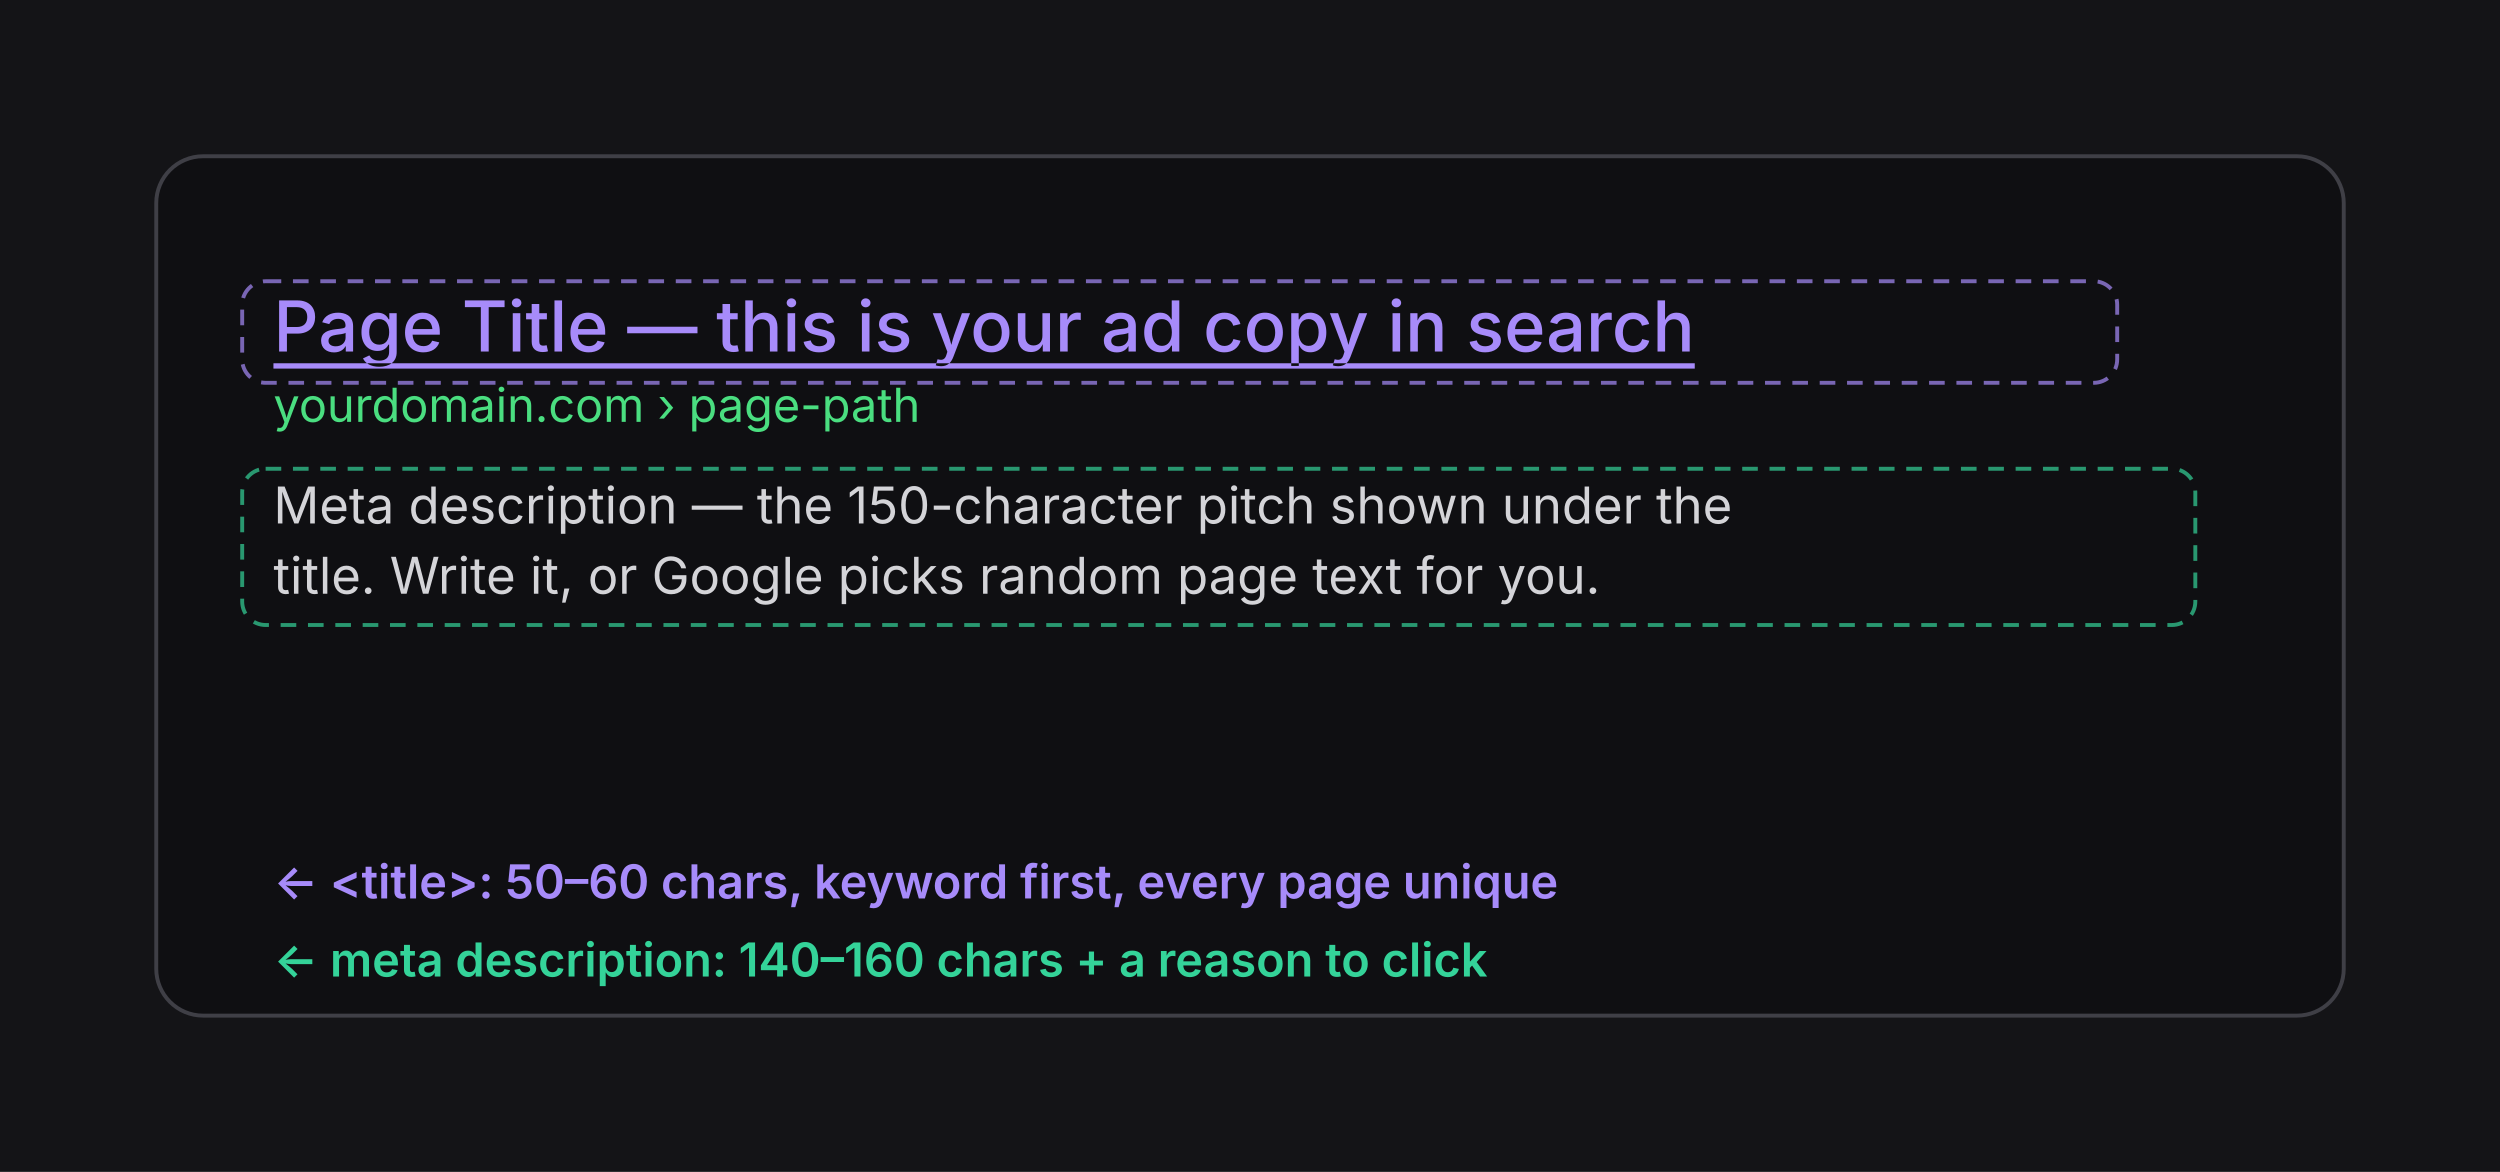
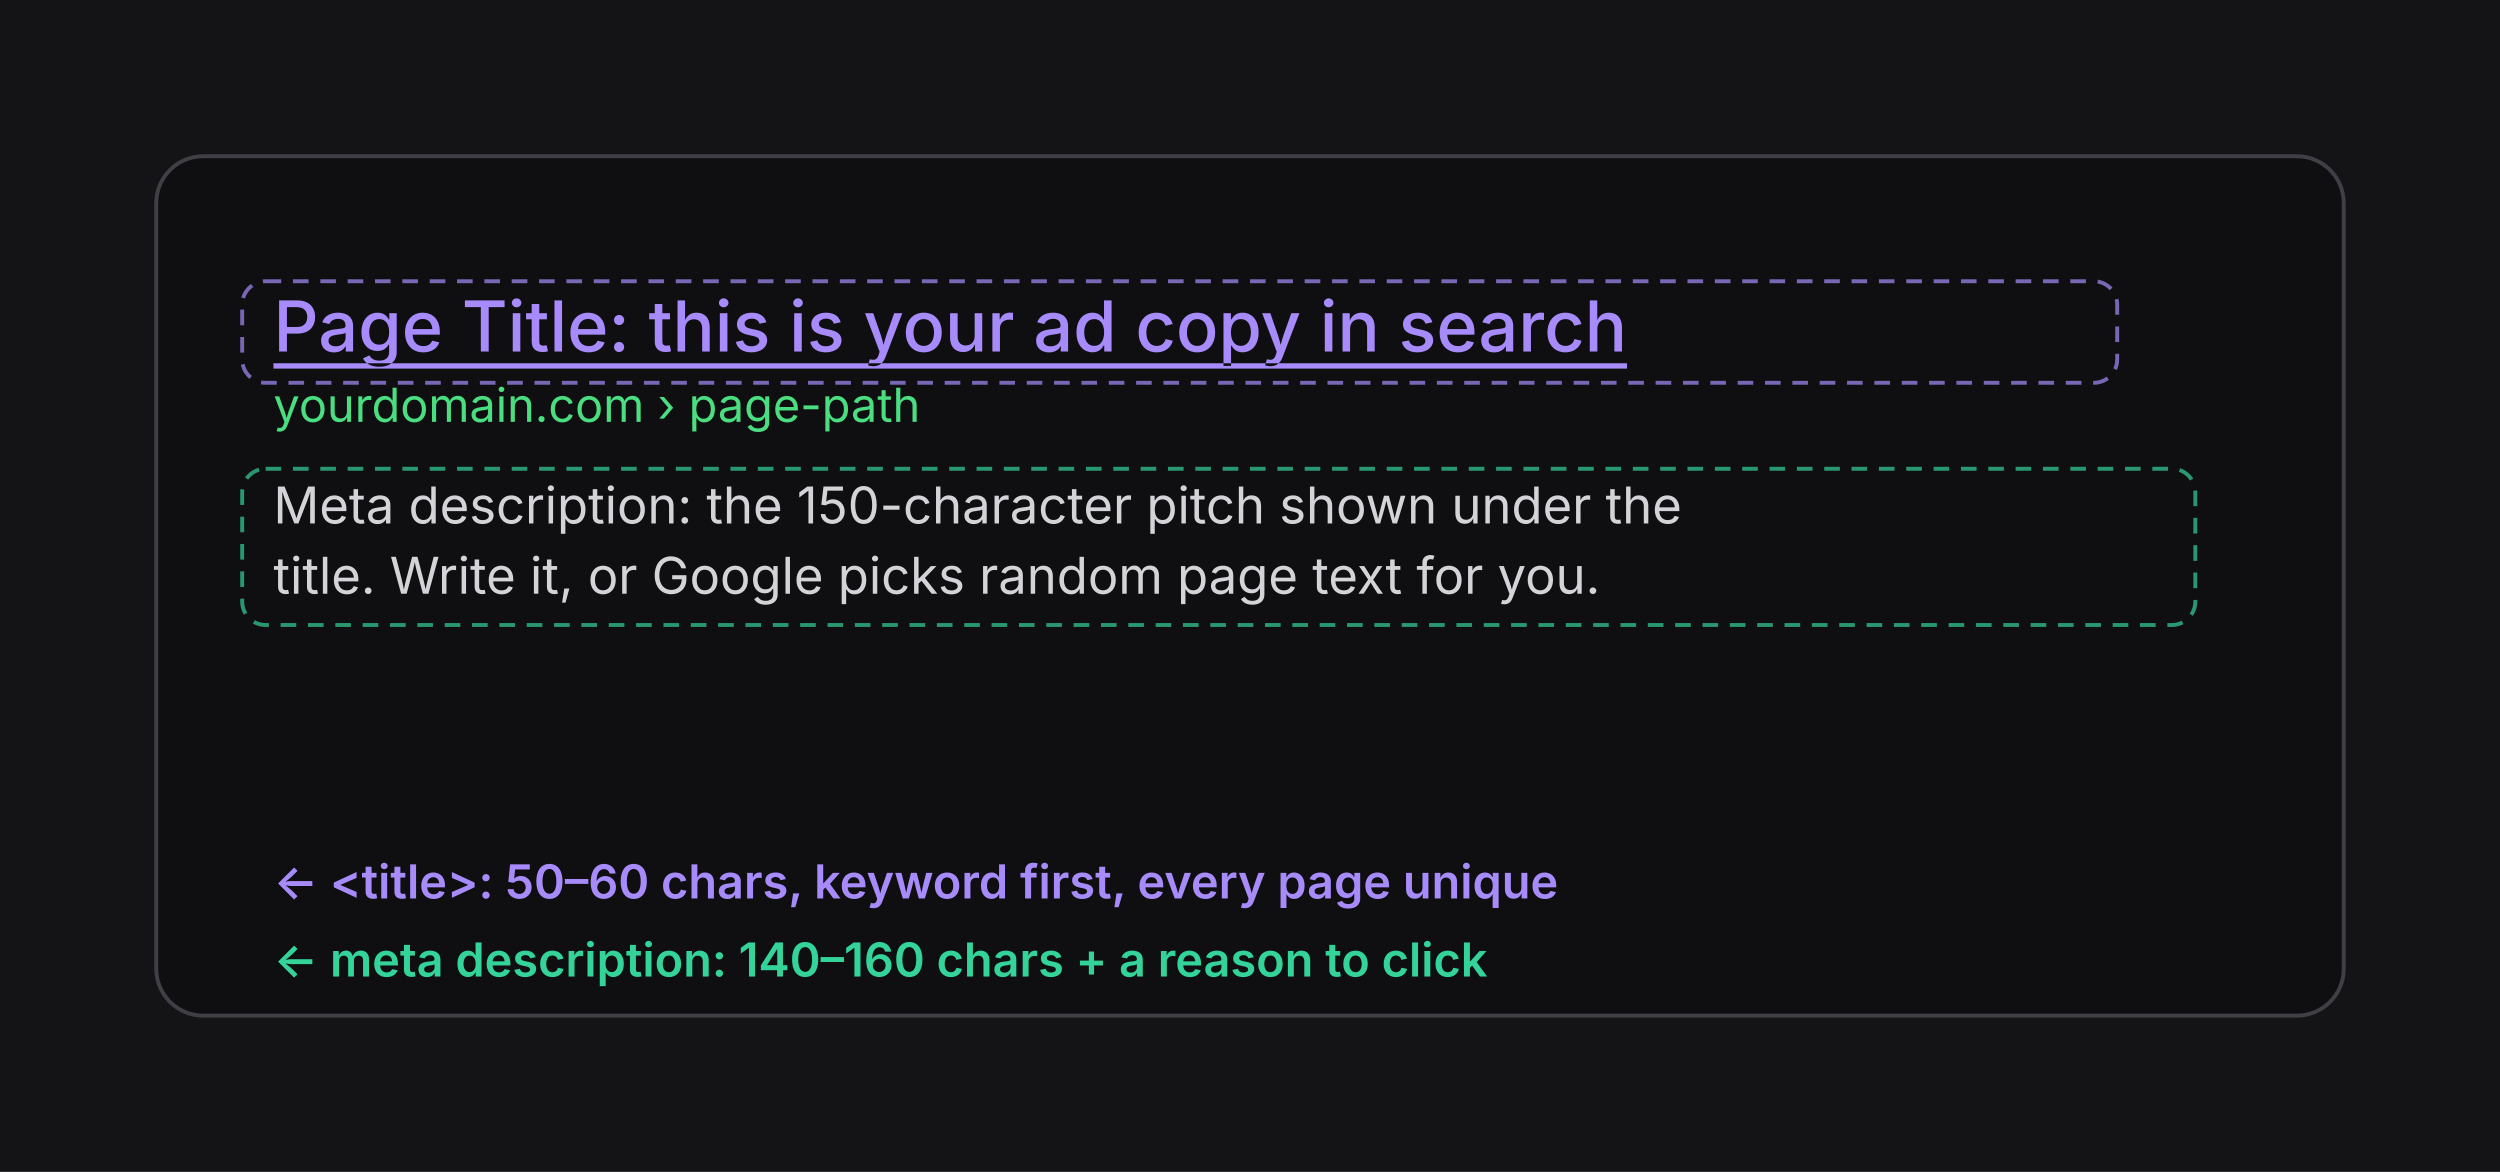
<svg xmlns="http://www.w3.org/2000/svg" viewBox="0 0 640 300" font-family="Inter, system-ui, sans-serif">
  <rect width="640" height="300" fill="#141417" />
  <rect x="40" y="40" width="560" height="220" rx="12" fill="#0f0f12" stroke="#3f3f46" />
-   <text x="70" y="90" fill="#a78bfa" font-size="18" font-weight="500" text-decoration="underline">Page Title — this is your ad copy in search</text>
+   <text x="70" y="90" fill="#a78bfa" font-size="18" font-weight="500" text-decoration="underline">Page Title: this is your ad copy in search</text>
  <text x="70" y="108" fill="#4ade80" font-size="12">yourdomain.com › page-path</text>
-   <text x="70" y="134" fill="#d4d4d8" font-size="13">Meta description — the 150-character pitch shown under the</text>
+   <text x="70" y="134" fill="#d4d4d8" font-size="13">Meta description: the 150-character pitch shown under the</text>
  <text x="70" y="152" fill="#d4d4d8" font-size="13">title. Write it, or Google picks random page text for you.</text>
  <path d="M600 84 L620 84" stroke="#a78bfa" stroke-width="0" />
  <rect x="62" y="72" width="480" height="26" rx="6" fill="none" stroke="#a78bfa" stroke-dasharray="4 3" opacity="0.7" />
  <rect x="62" y="120" width="500" height="40" rx="6" fill="none" stroke="#34d399" stroke-dasharray="4 3" opacity="0.7" />
  <text x="70" y="230" fill="#a78bfa" font-size="12" font-weight="600">← &lt;title&gt;: 50–60 chars, keyword first, every page unique</text>
  <text x="70" y="250" fill="#34d399" font-size="12" font-weight="600">← meta description: 140–160 chars + a reason to click</text>
</svg>
